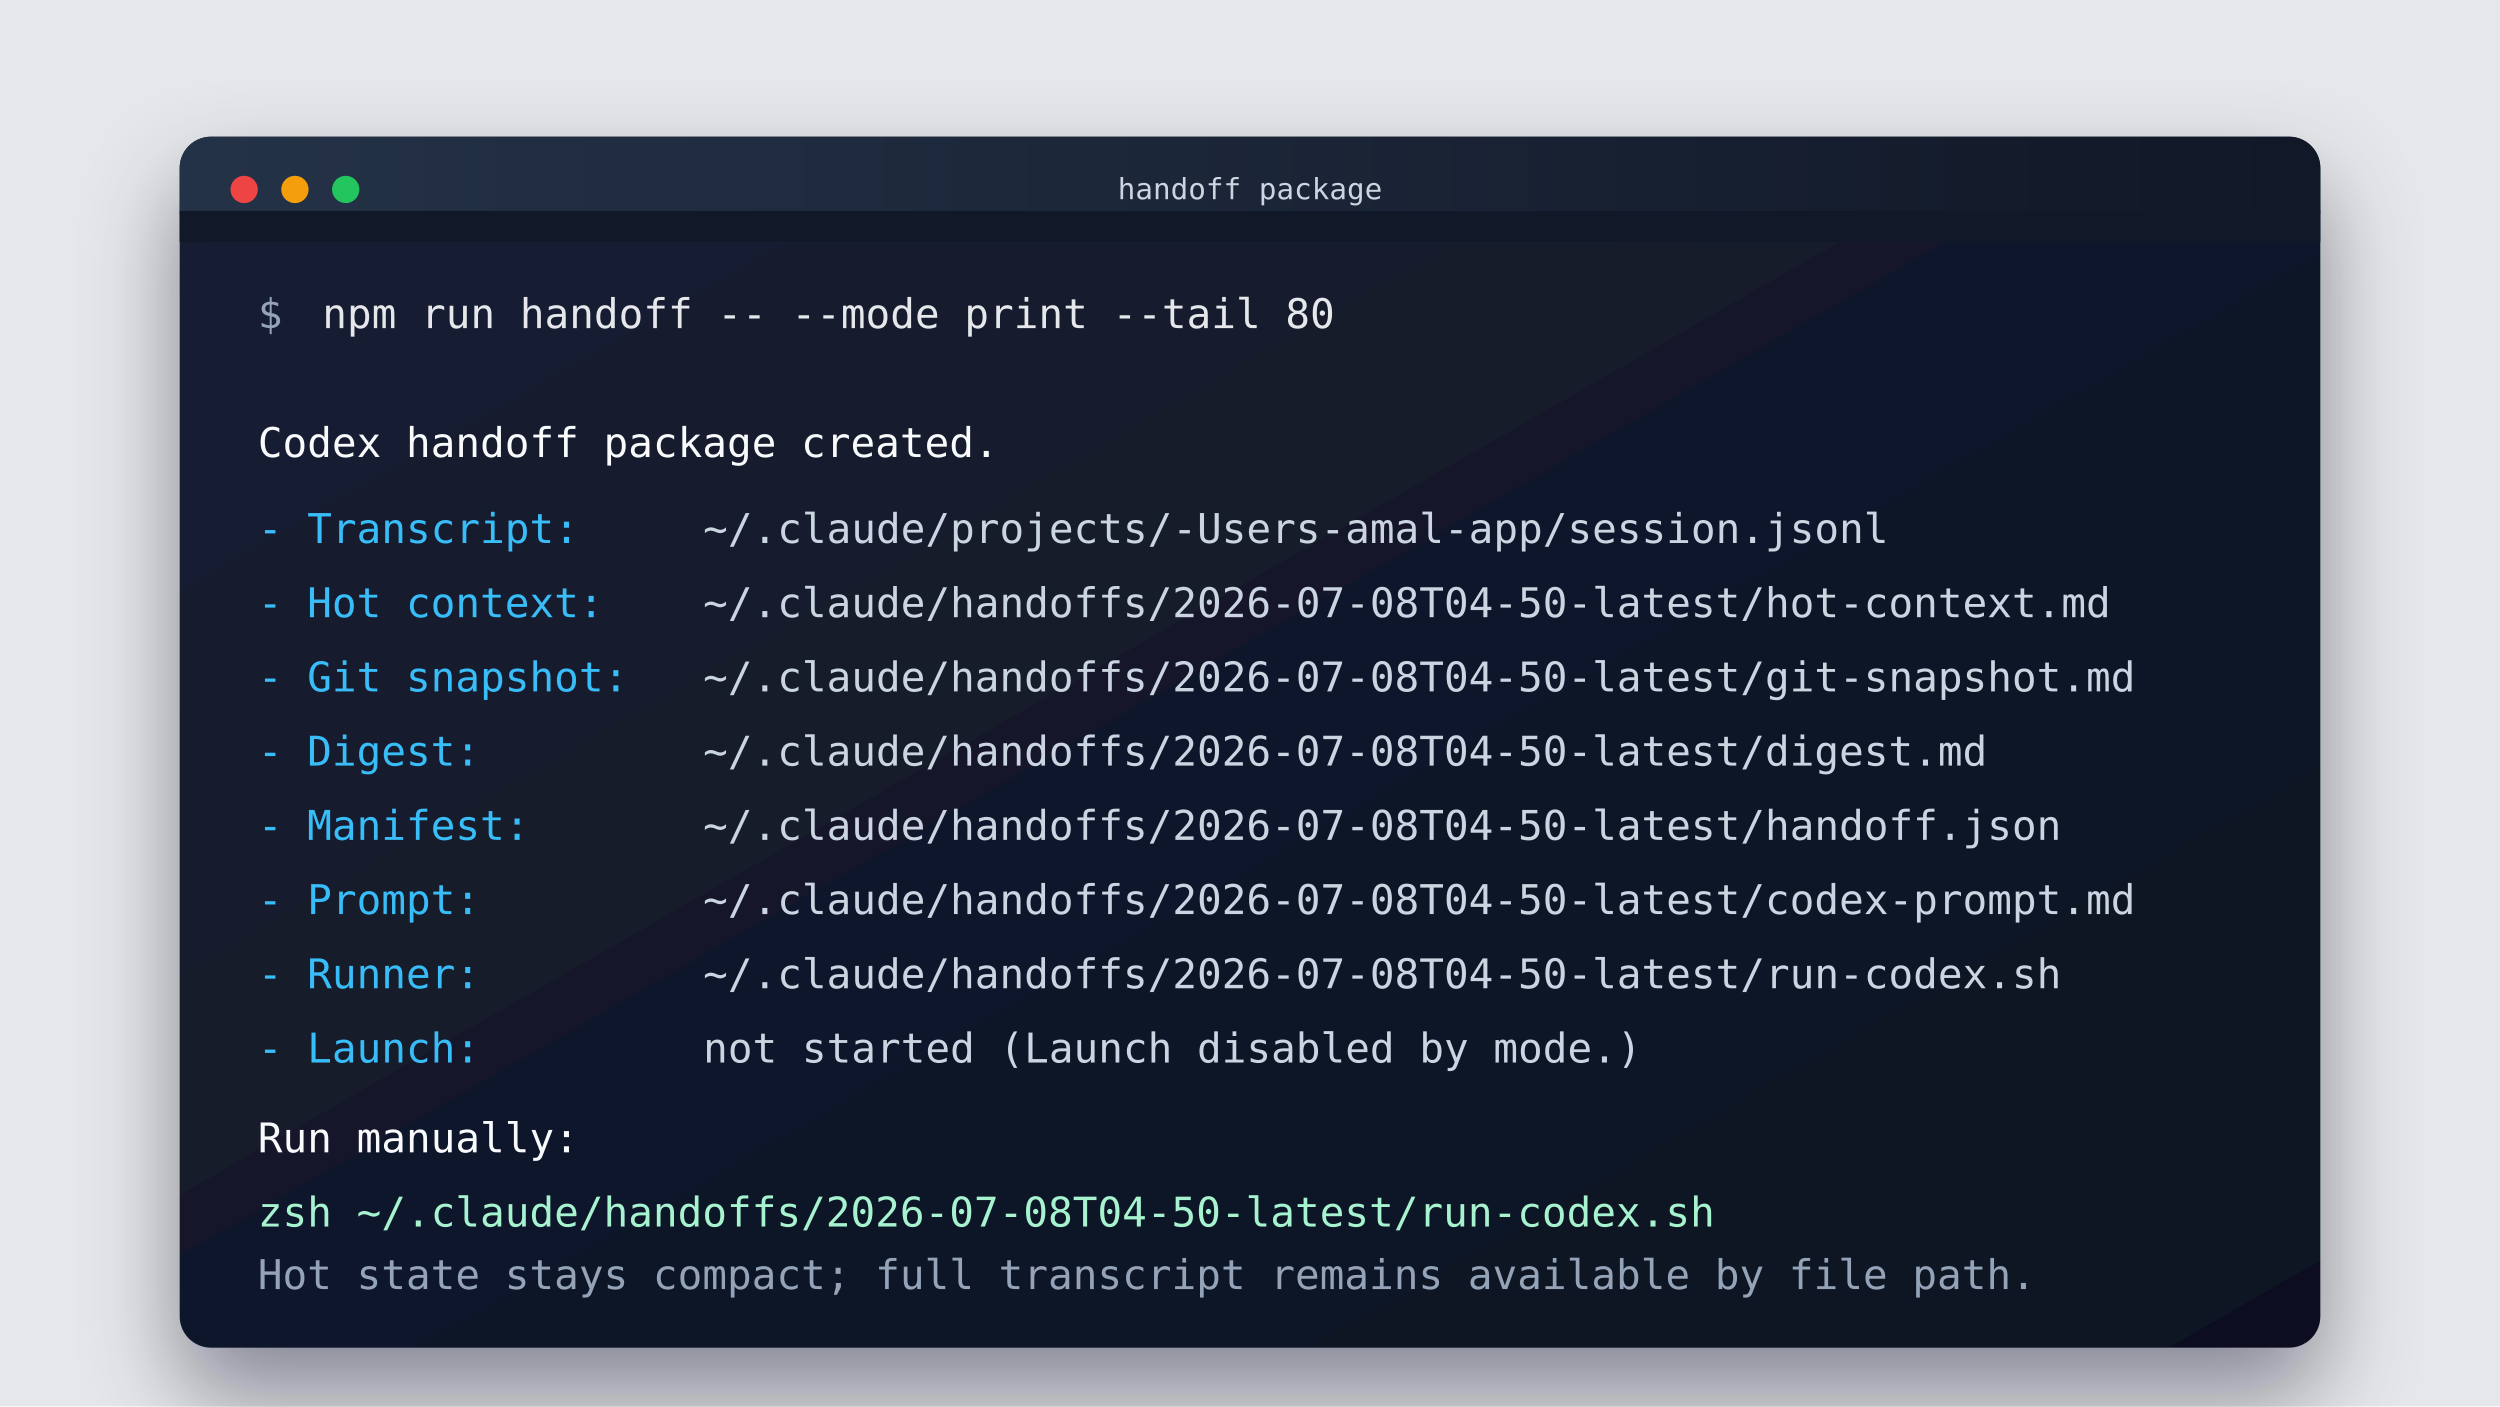
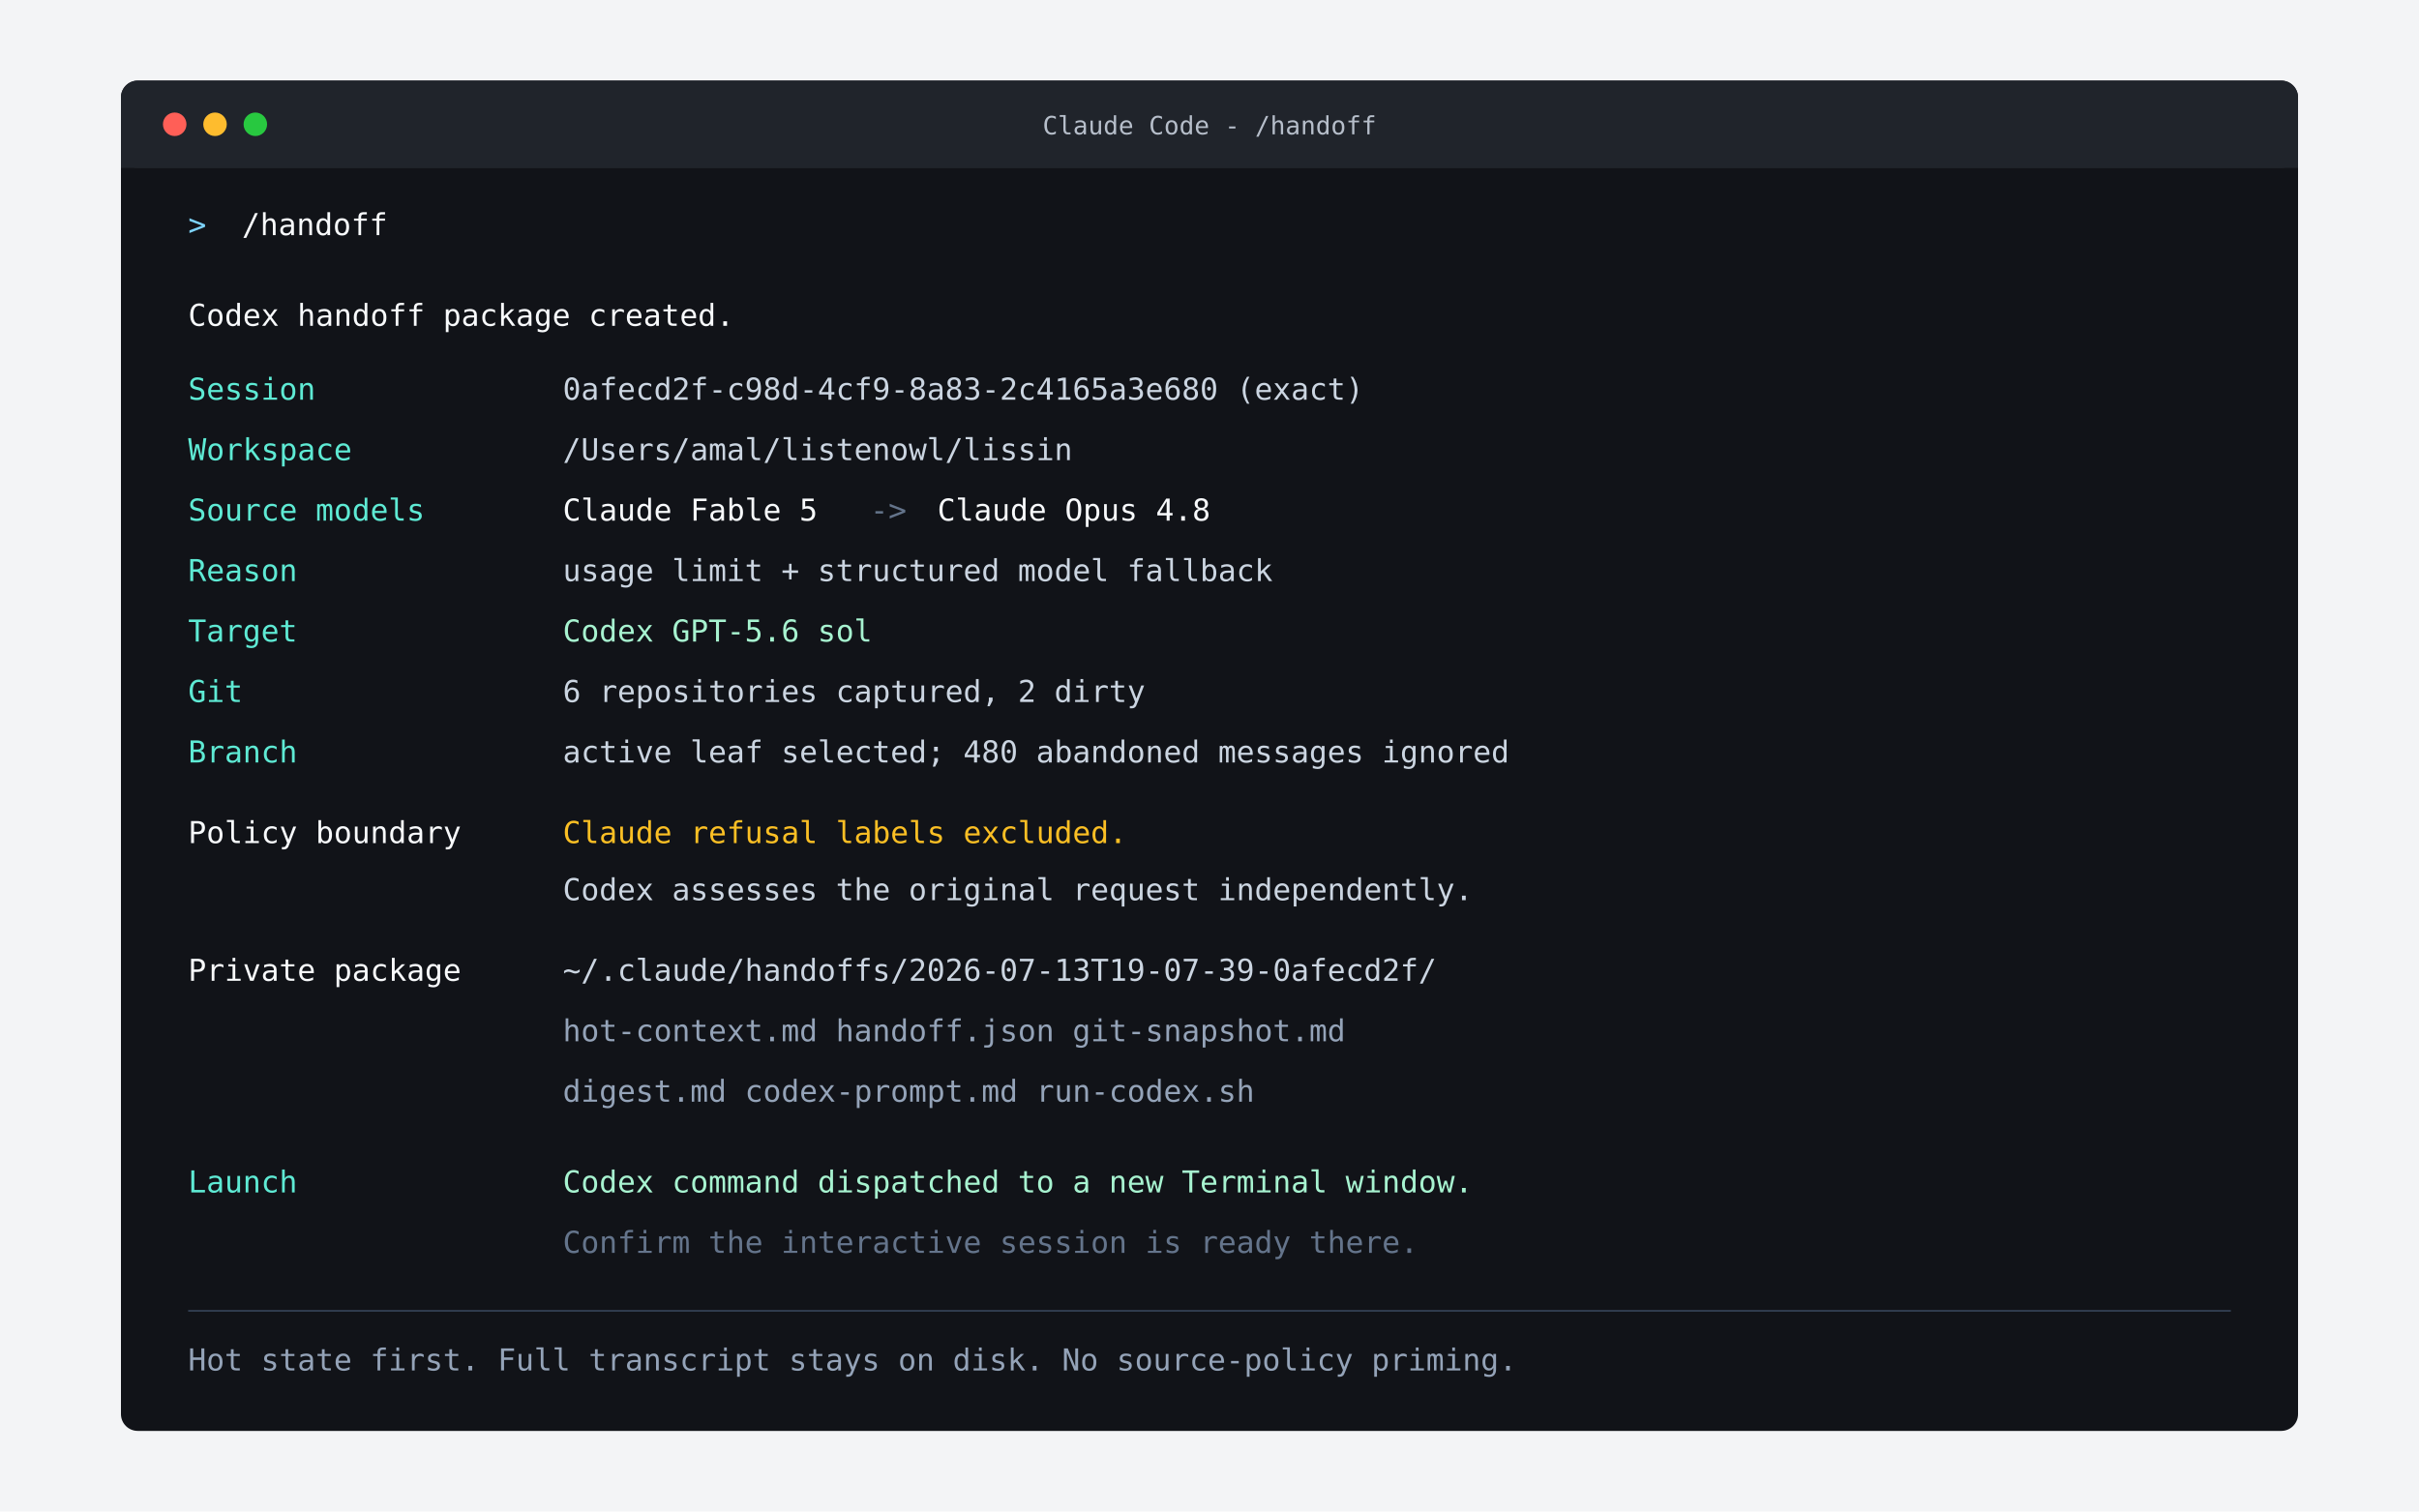
- <svg xmlns="http://www.w3.org/2000/svg" width="1280" height="720" viewBox="0 0 1280 720" role="img" aria-labelledby="title desc">
-   <defs>
-     <linearGradient id="bg" x1="0" y1="0" x2="1" y2="1">
-       <stop offset="0" stop-color="#172033" />
-       <stop offset="1" stop-color="#0b1120" />
-     </linearGradient>
-     <linearGradient id="bar" x1="0" y1="0" x2="1" y2="0">
-       <stop offset="0" stop-color="#243247" />
-       <stop offset="1" stop-color="#111827" />
-     </linearGradient>
-     <filter id="shadow" x="-10%" y="-20%" width="120%" height="140%">
-       <feDropShadow dx="0" dy="24" stdDeviation="24" flood-color="#020617" flood-opacity="0.42" />
-     </filter>
-   </defs>
-   <rect width="1280" height="720" fill="#e5e7eb" />
-   <rect x="92" y="70" width="1096" height="620" rx="16" fill="url(#bg)" filter="url(#shadow)" />
-   <rect x="92" y="70" width="1096" height="54" rx="16" fill="url(#bar)" />
-   <rect x="92" y="108" width="1096" height="16" fill="#111827" />
-   <circle cx="125" cy="97" r="7" fill="#ef4444" />
-   <circle cx="151" cy="97" r="7" fill="#f59e0b" />
-   <circle cx="177" cy="97" r="7" fill="#22c55e" />
-   <text x="640" y="102" fill="#cbd5e1" font-family="SFMono-Regular, Menlo, Consolas, monospace" font-size="15" text-anchor="middle">handoff package</text>
-   <g font-family="SFMono-Regular, Menlo, Consolas, monospace" font-size="21">
-     <text x="132" y="168" fill="#94a3b8">$</text>
-     <text x="165" y="168" fill="#e5e7eb">npm run handoff -- --mode print --tail 80</text>
-     <text x="132" y="234" fill="#f8fafc">Codex handoff package created.</text>
-     <text x="132" y="278" fill="#38bdf8">- Transcript:</text>
-     <text x="360" y="278" fill="#cbd5e1">~/.claude/projects/-Users-amal-app/session.jsonl</text>
-     <text x="132" y="316" fill="#38bdf8">- Hot context:</text>
-     <text x="360" y="316" fill="#cbd5e1">~/.claude/handoffs/2026-07-08T04-50-latest/hot-context.md</text>
-     <text x="132" y="354" fill="#38bdf8">- Git snapshot:</text>
-     <text x="360" y="354" fill="#cbd5e1">~/.claude/handoffs/2026-07-08T04-50-latest/git-snapshot.md</text>
-     <text x="132" y="392" fill="#38bdf8">- Digest:</text>
-     <text x="360" y="392" fill="#cbd5e1">~/.claude/handoffs/2026-07-08T04-50-latest/digest.md</text>
-     <text x="132" y="430" fill="#38bdf8">- Manifest:</text>
-     <text x="360" y="430" fill="#cbd5e1">~/.claude/handoffs/2026-07-08T04-50-latest/handoff.json</text>
-     <text x="132" y="468" fill="#38bdf8">- Prompt:</text>
-     <text x="360" y="468" fill="#cbd5e1">~/.claude/handoffs/2026-07-08T04-50-latest/codex-prompt.md</text>
-     <text x="132" y="506" fill="#38bdf8">- Runner:</text>
-     <text x="360" y="506" fill="#cbd5e1">~/.claude/handoffs/2026-07-08T04-50-latest/run-codex.sh</text>
-     <text x="132" y="544" fill="#38bdf8">- Launch:</text>
-     <text x="360" y="544" fill="#cbd5e1">not started (Launch disabled by mode.)</text>
-     <text x="132" y="590" fill="#f8fafc">Run manually:</text>
-     <text x="132" y="628" fill="#a7f3d0">zsh ~/.claude/handoffs/2026-07-08T04-50-latest/run-codex.sh</text>
-     <text x="132" y="660" fill="#94a3b8">Hot state stays compact; full transcript remains available by file path.</text>
+ <svg xmlns="http://www.w3.org/2000/svg" width="1440" height="900" viewBox="0 0 1440 900" role="img" aria-labelledby="title desc">
+   <rect width="1440" height="900" fill="#f3f4f6" />
+   <rect x="72" y="48" width="1296" height="804" rx="10" fill="#111318" />
+   <rect x="72" y="48" width="1296" height="52" rx="10" fill="#20242b" />
+   <rect x="72" y="90" width="1296" height="10" fill="#20242b" />
+   <circle cx="104" cy="74" r="7" fill="#ff5f57" />
+   <circle cx="128" cy="74" r="7" fill="#febc2e" />
+   <circle cx="152" cy="74" r="7" fill="#28c840" />
+   <text x="720" y="80" fill="#b6beca" font-family="SFMono-Regular, Menlo, Consolas, monospace" font-size="15" text-anchor="middle">Claude Code - /handoff</text>
+   <g font-family="SFMono-Regular, Menlo, Consolas, monospace" font-size="18">
+     <text x="112" y="140" fill="#7dd3fc">&gt;</text>
+     <text x="144" y="140" fill="#f8fafc">/handoff</text>
+     <text x="112" y="194" fill="#f8fafc">Codex handoff package created.</text>
+     <text x="112" y="238" fill="#5eead4">Session</text>
+     <text x="335" y="238" fill="#cbd5e1">0afecd2f-c98d-4cf9-8a83-2c4165a3e680 (exact)</text>
+     <text x="112" y="274" fill="#5eead4">Workspace</text>
+     <text x="335" y="274" fill="#cbd5e1">/Users/amal/listenowl/lissin</text>
+     <text x="112" y="310" fill="#5eead4">Source models</text>
+     <text x="335" y="310" fill="#f8fafc">Claude Fable 5</text>
+     <text x="518" y="310" fill="#64748b">-&gt;</text>
+     <text x="558" y="310" fill="#f8fafc">Claude Opus 4.8</text>
+     <text x="112" y="346" fill="#5eead4">Reason</text>
+     <text x="335" y="346" fill="#cbd5e1">usage limit + structured model fallback</text>
+     <text x="112" y="382" fill="#5eead4">Target</text>
+     <text x="335" y="382" fill="#a7f3d0">Codex GPT-5.6 sol</text>
+     <text x="112" y="418" fill="#5eead4">Git</text>
+     <text x="335" y="418" fill="#cbd5e1">6 repositories captured, 2 dirty</text>
+     <text x="112" y="454" fill="#5eead4">Branch</text>
+     <text x="335" y="454" fill="#cbd5e1">active leaf selected; 480 abandoned messages ignored</text>
+     <text x="112" y="502" fill="#f8fafc">Policy boundary</text>
+     <text x="335" y="502" fill="#fbbf24">Claude refusal labels excluded.</text>
+     <text x="335" y="536" fill="#cbd5e1">Codex assesses the original request independently.</text>
+     <text x="112" y="584" fill="#f8fafc">Private package</text>
+     <text x="335" y="584" fill="#cbd5e1">~/.claude/handoffs/2026-07-13T19-07-39-0afecd2f/</text>
+     <text x="335" y="620" fill="#94a3b8">hot-context.md   handoff.json   git-snapshot.md</text>
+     <text x="335" y="656" fill="#94a3b8">digest.md        codex-prompt.md run-codex.sh</text>
+     <text x="112" y="710" fill="#5eead4">Launch</text>
+     <text x="335" y="710" fill="#a7f3d0">Codex command dispatched to a new Terminal window.</text>
+     <text x="335" y="746" fill="#64748b">Confirm the interactive session is ready there.</text>
+     <rect x="112" y="780" width="1216" height="1" fill="#334155" />
+     <text x="112" y="816" fill="#94a3b8">Hot state first. Full transcript stays on disk. No source-policy priming.</text>
  </g>
</svg>
